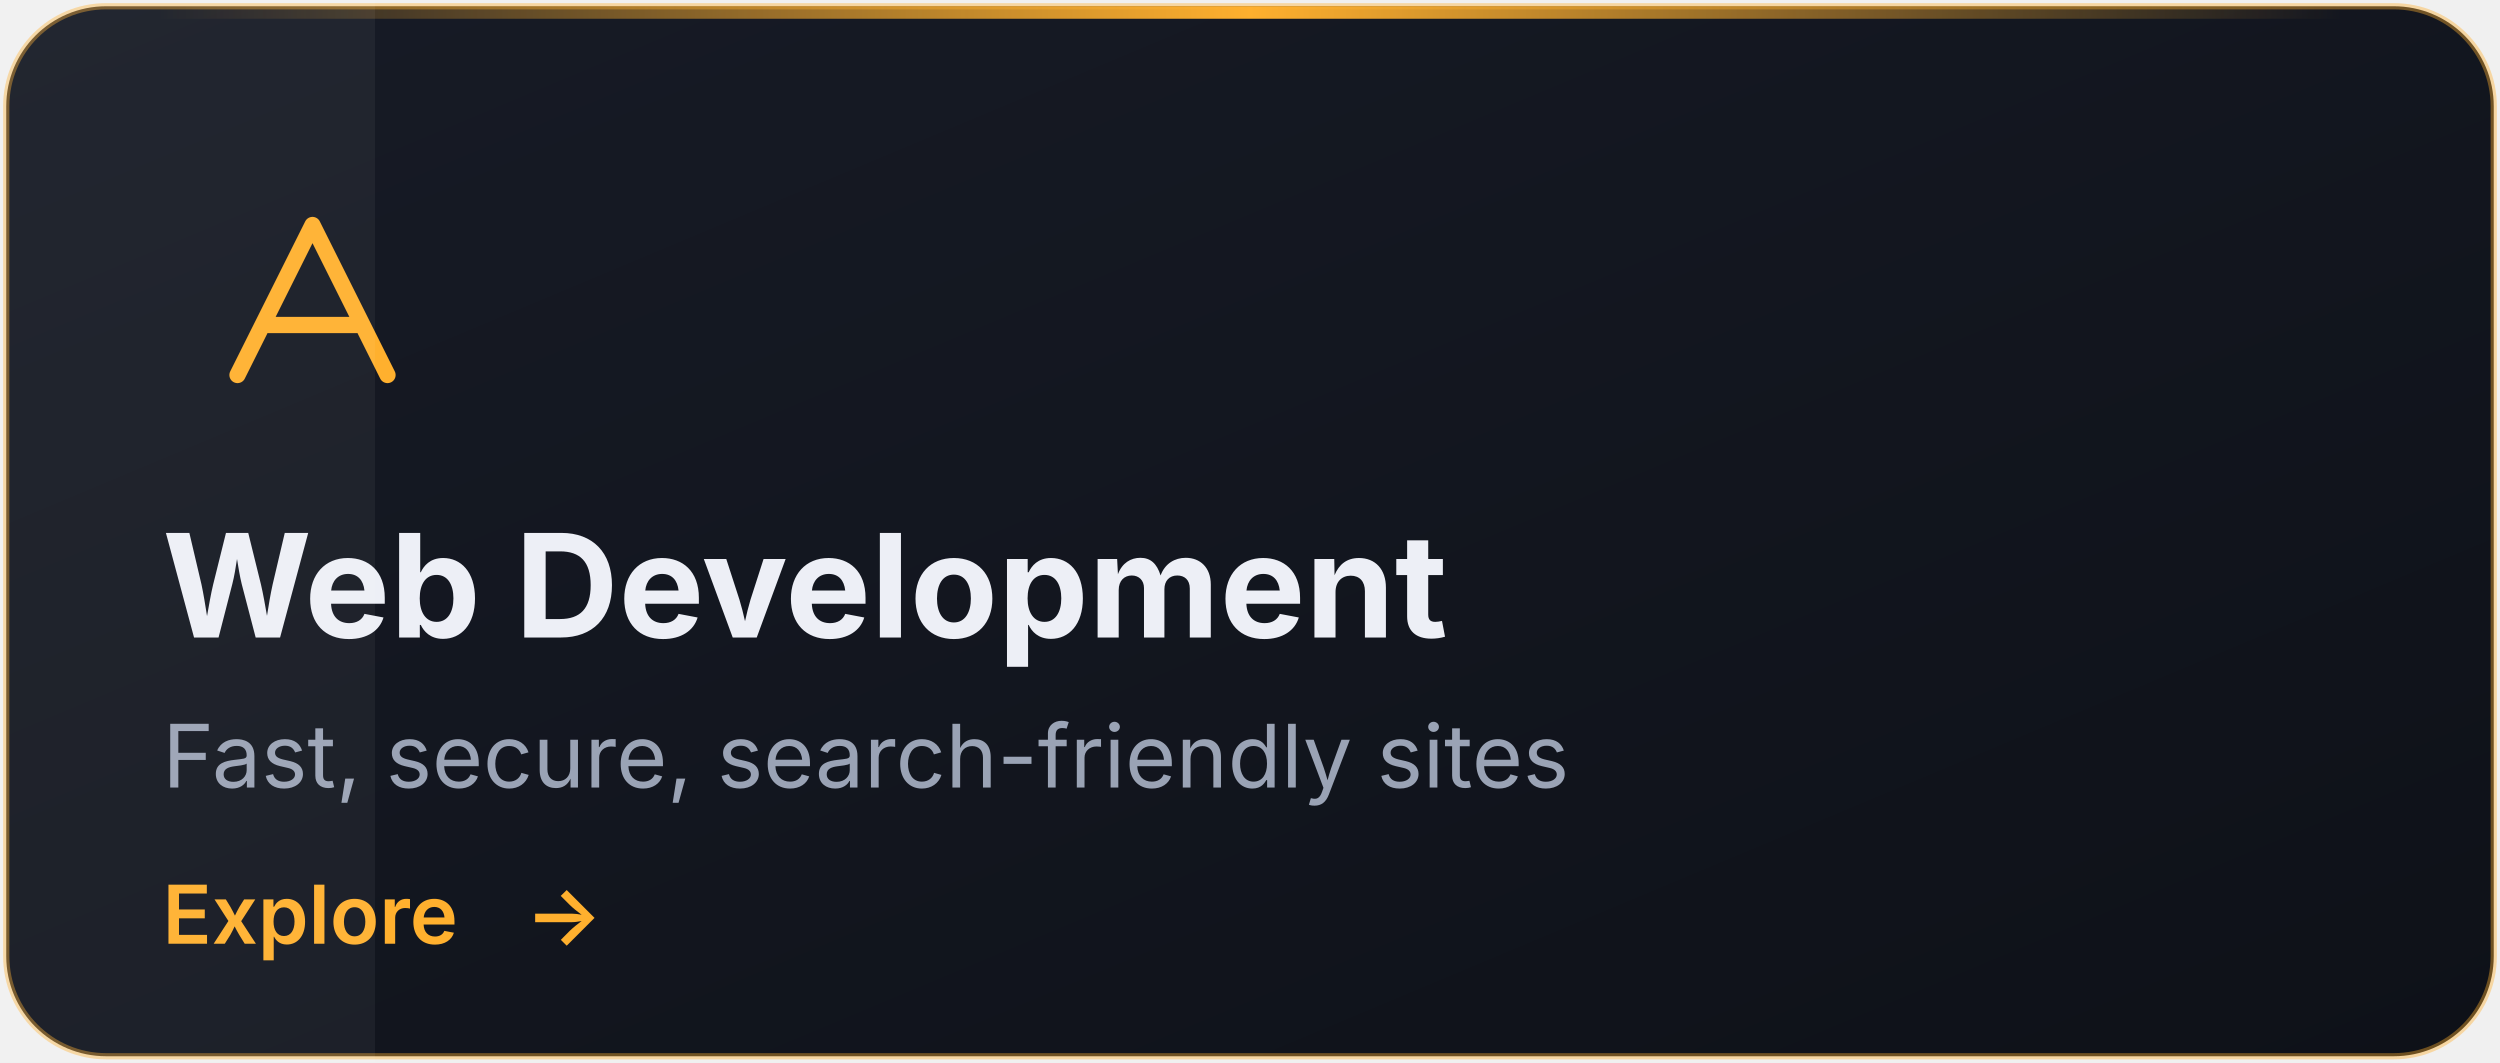
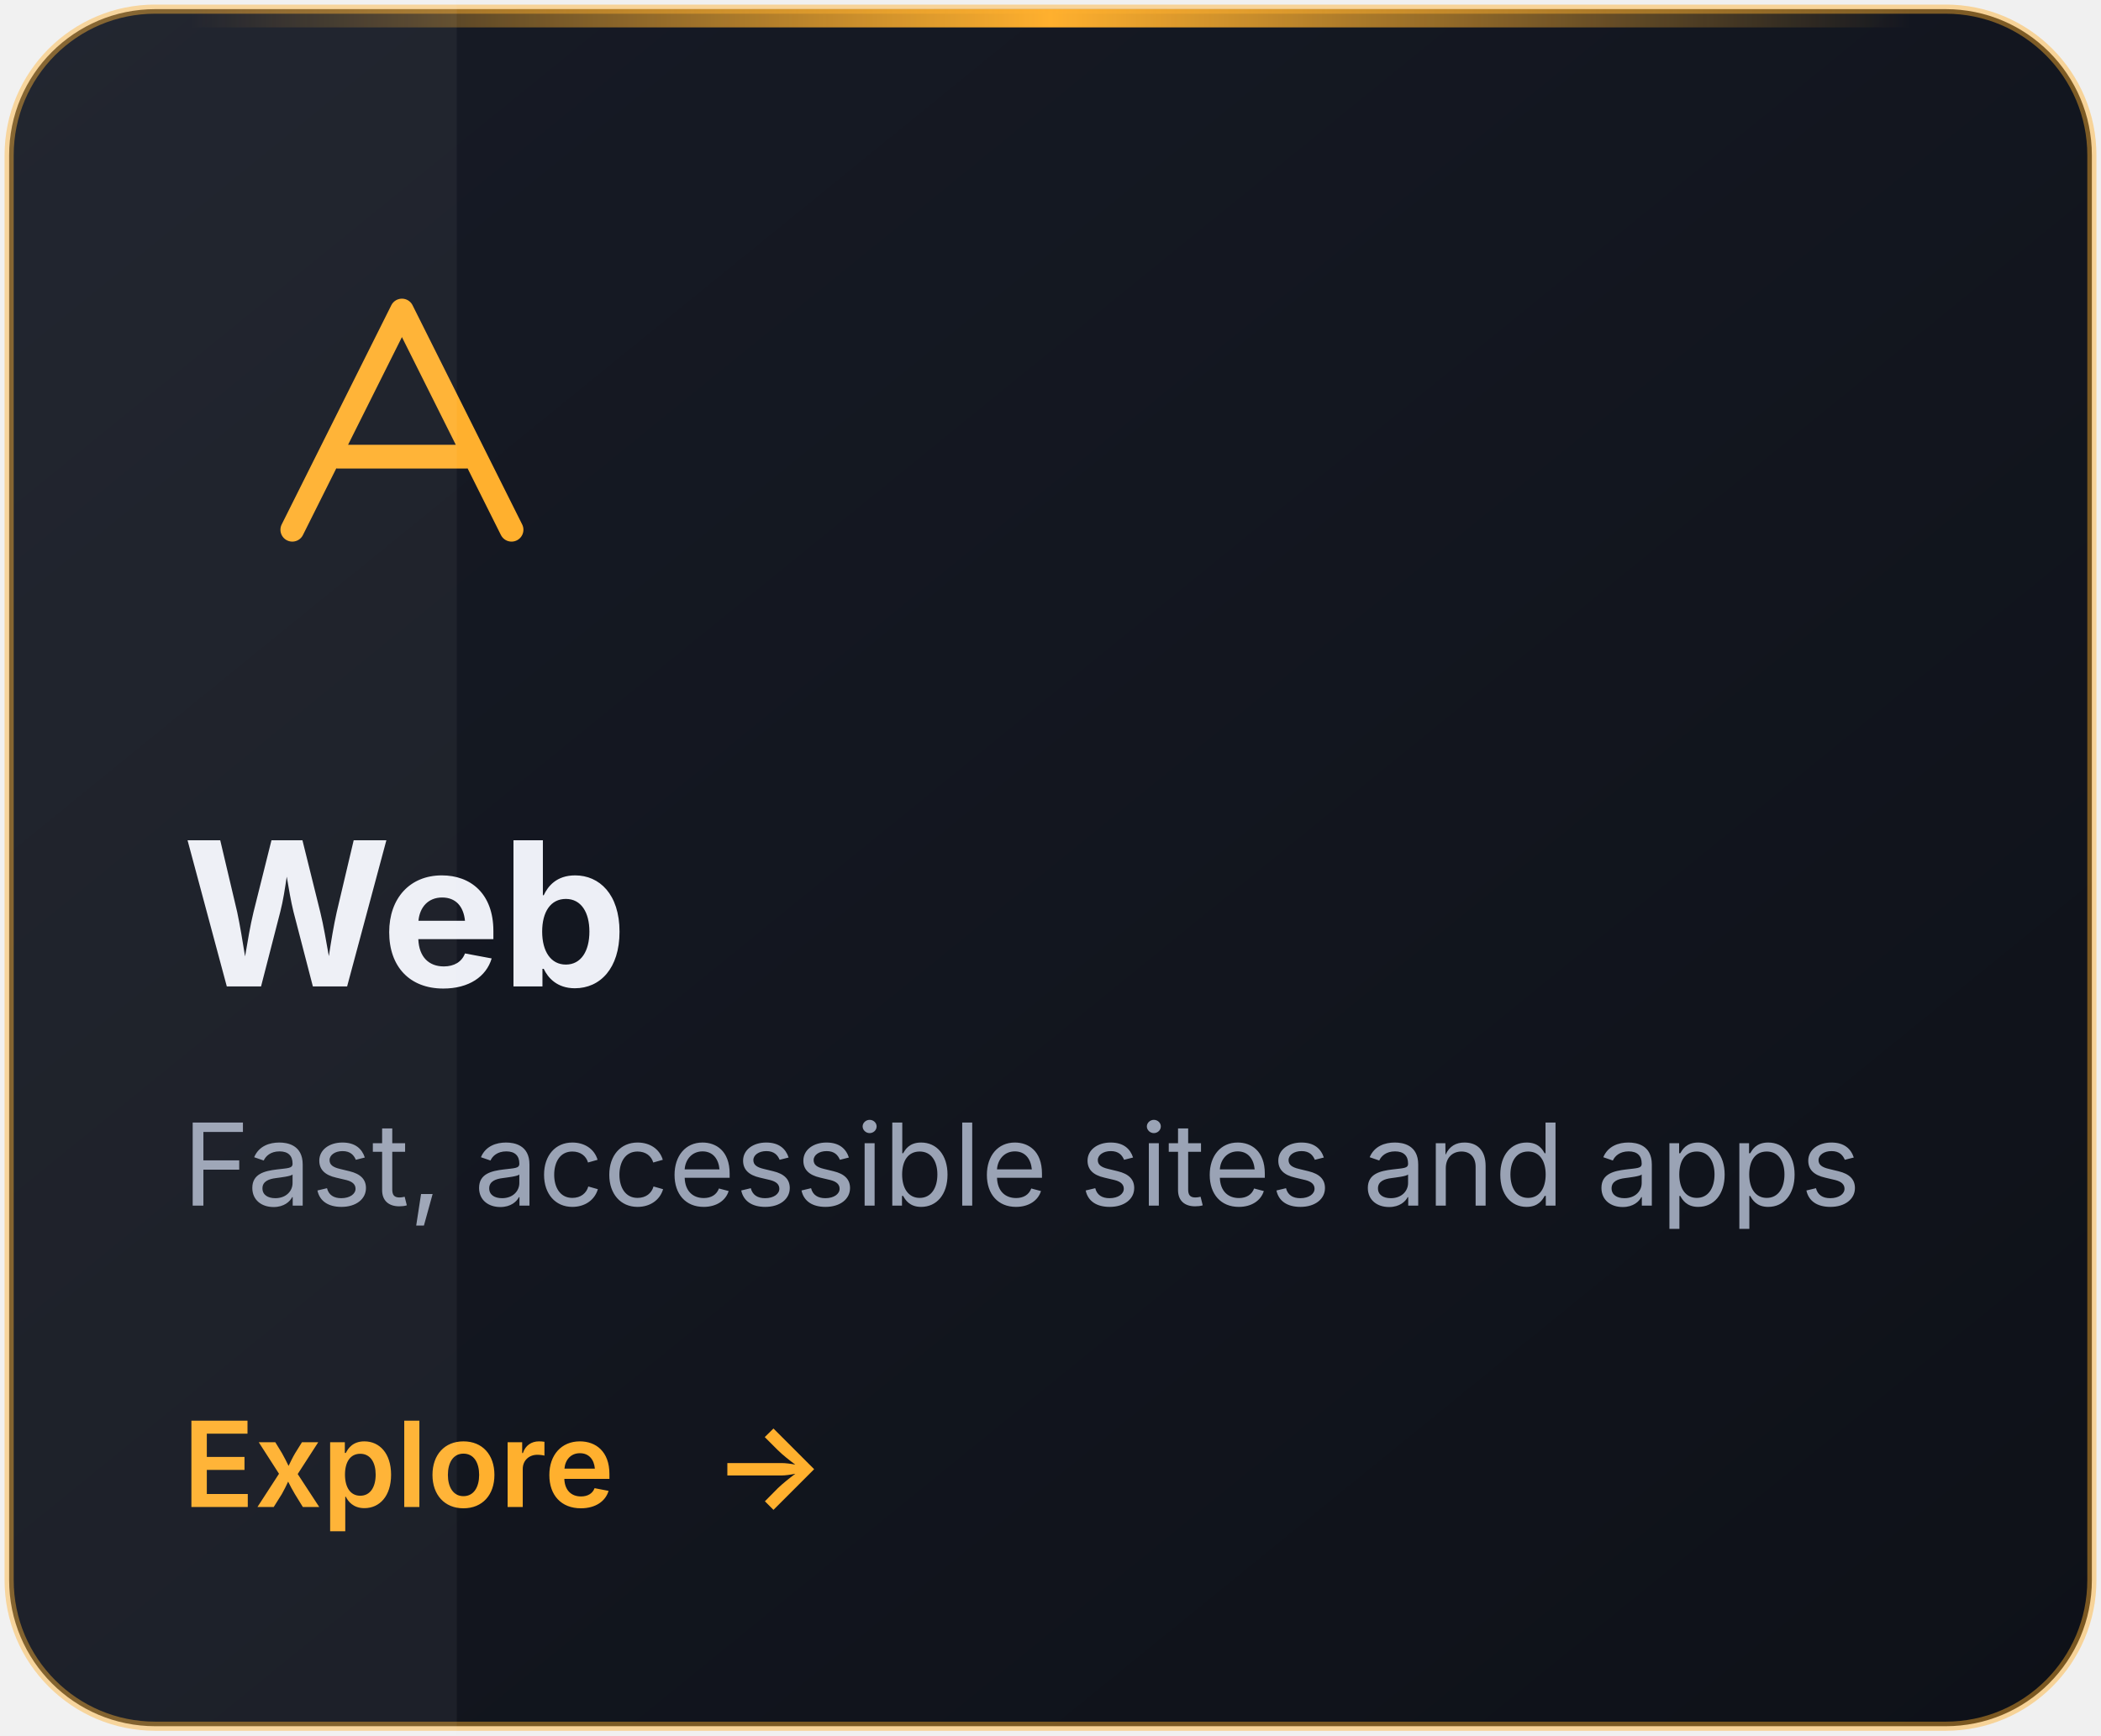
- <svg xmlns="http://www.w3.org/2000/svg" width="400" height="170" viewBox="0 0 400 170" role="img" aria-label="Web Development">
+ <svg xmlns="http://www.w3.org/2000/svg" width="230" height="190" viewBox="0 0 230 190" role="img" aria-label="Web">
  <defs>
    <linearGradient id="g" x1="0" y1="0" x2="1" y2="1">
      <stop offset="0" stop-color="#171B26" />
      <stop offset="1" stop-color="#0E1118" />
    </linearGradient>
    <linearGradient id="a" x1="0" x2="1">
      <stop offset="0" stop-color="#FFB02E" stop-opacity="0" />
      <stop offset=".5" stop-color="#FFB02E" />
      <stop offset="1" stop-color="#FFB02E" stop-opacity="0" />
    </linearGradient>
  </defs>
-   <style>.t{font-family:'Segoe UI',Inter,Arial,sans-serif}.h{font-size:23px;font-weight:700;fill:#EDEFF6}.p{font-size:14px;fill:#9AA3B5}.m{font-size:13px;font-weight:600;fill:#FFB02E}.ic{fill:none;stroke:#FFB02E;stroke-width:2.6;stroke-linecap:round;stroke-linejoin:round;stroke-dasharray:150;animation:dw 3.4s ease-in-out infinite}@keyframes dw{0%{stroke-dashoffset:150}40%,80%{stroke-dashoffset:0}100%{stroke-dashoffset:-150}}.ar{animation:n 1.8s ease-in-out infinite}@keyframes n{50%{transform:translateX(5px)}}.b{animation:b 4s ease-in-out infinite}@keyframes b{50%{stroke-opacity:.9}}.sh{animation:s 4.5s ease-in-out infinite}@keyframes s{0%{transform:translateX(-120px) skewX(-20deg)}60%,100%{transform:translateX(480px) skewX(-20deg)}}</style>
-   <rect x="1" y="1" width="398" height="168" rx="16" fill="url(#g)" stroke="#FFB02E" stroke-opacity=".4" class="b" />
-   <rect x="24" y="1" width="352" height="2" fill="url(#a)" />
-   <g transform="translate(26 24)">
+   <style>.t{font-family:'Segoe UI',Inter,Arial,sans-serif}.h{font-size:22px;font-weight:700;fill:#EDEFF6}.p{font-size:12.5px;fill:#9AA3B5}.m{font-size:13px;font-weight:600;fill:#FFB02E}.ic{fill:none;stroke:#FFB02E;stroke-width:2.6;stroke-linecap:round;stroke-linejoin:round;stroke-dasharray:150;animation:dw 3.4s ease-in-out infinite}@keyframes dw{0%{stroke-dashoffset:150}40%,80%{stroke-dashoffset:0}100%{stroke-dashoffset:-150}}.ar{animation:n 1.8s ease-in-out infinite}@keyframes n{50%{transform:translateX(5px)}}.b{animation:b 4s ease-in-out infinite}@keyframes b{50%{stroke-opacity:.9}}.sh{animation:s 4.5s ease-in-out infinite}@keyframes s{0%{transform:translateX(-80px) skewX(-20deg)}60%,100%{transform:translateX(300px) skewX(-20deg)}}</style>
+   <rect x="1" y="1" width="228" height="188" rx="16" fill="url(#g)" stroke="#FFB02E" stroke-opacity=".45" class="b" />
+   <rect x="20" y="1" width="190" height="2" fill="url(#a)" />
+   <g transform="translate(20 22)">
    <path class="ic" d="M12 36 L24 12 L36 36 M17 28 H31" />
  </g>
-   <text class="t h" x="26" y="102">Web Development</text>
-   <text class="t p" x="26" y="126">Fast, secure, search-friendly sites</text>
+   <text class="t h" x="20" y="108">Web</text>
+   <text class="t p" x="20" y="132">Fast, accessible sites and apps</text>
  <g class="t m">
-     <text x="26" y="151">Explore</text>
-     <text class="ar" x="84" y="151">→</text>
+     <text x="20" y="165">Explore</text>
+     <text class="ar" x="78" y="165">→</text>
  </g>
-   <rect class="sh" x="0" y="0" width="60" height="170" fill="#fff" opacity=".05" />
+   <rect class="sh" x="0" y="0" width="50" height="190" fill="#fff" opacity=".05" />
</svg>
